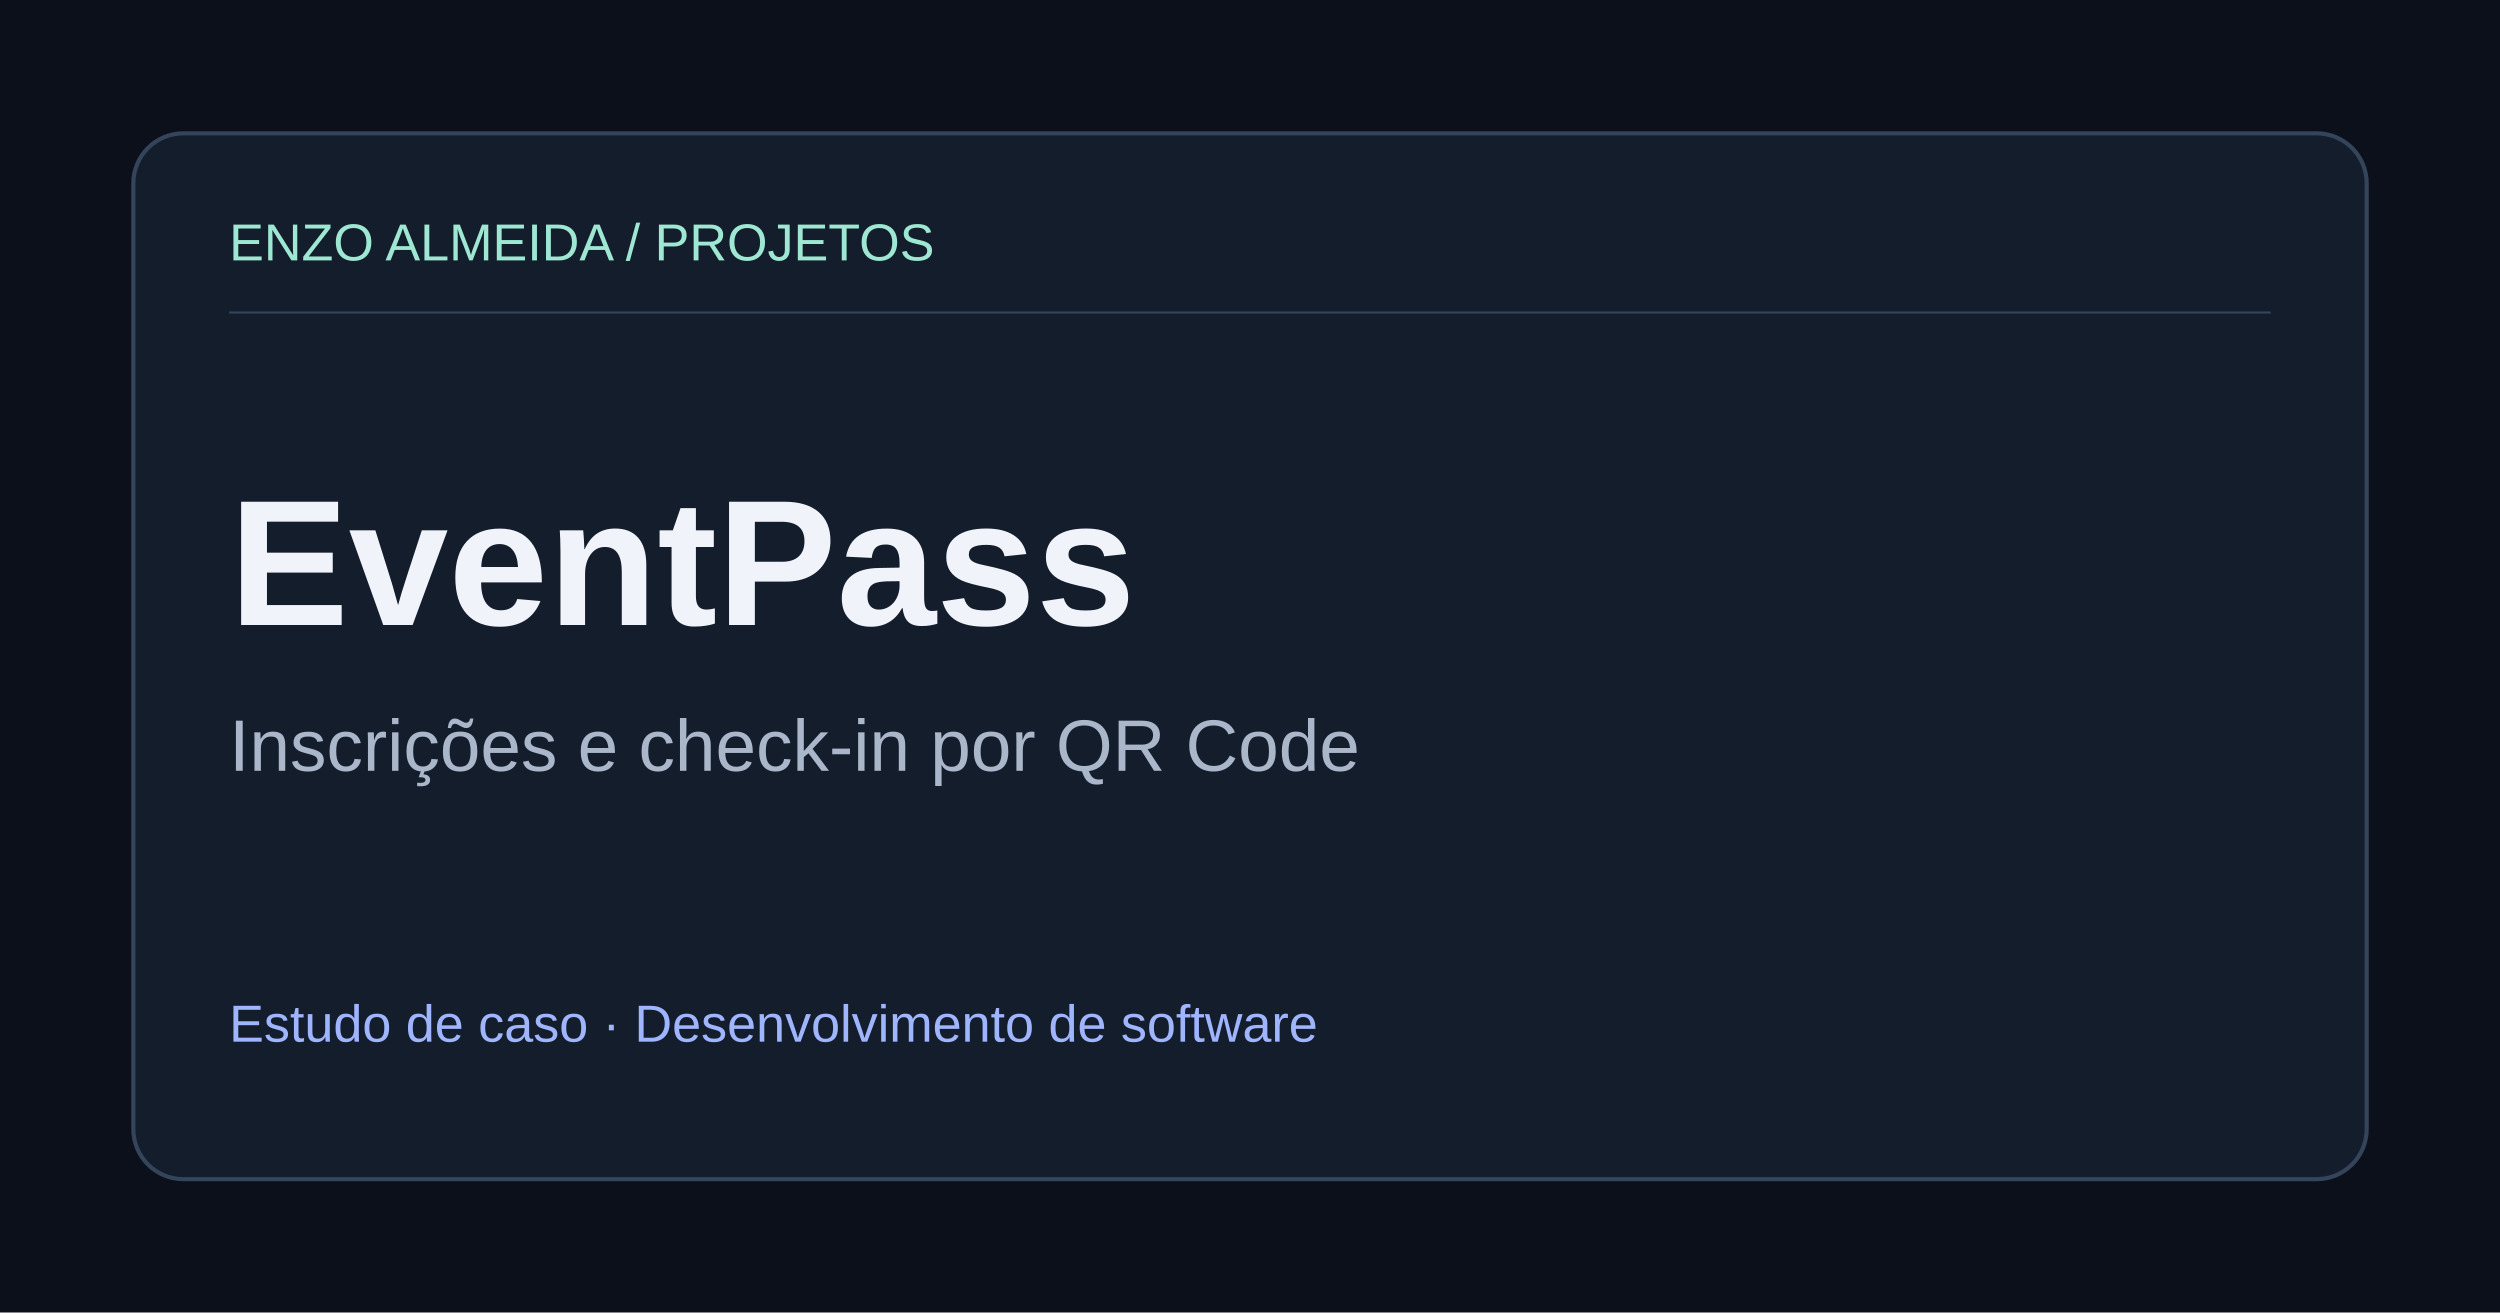
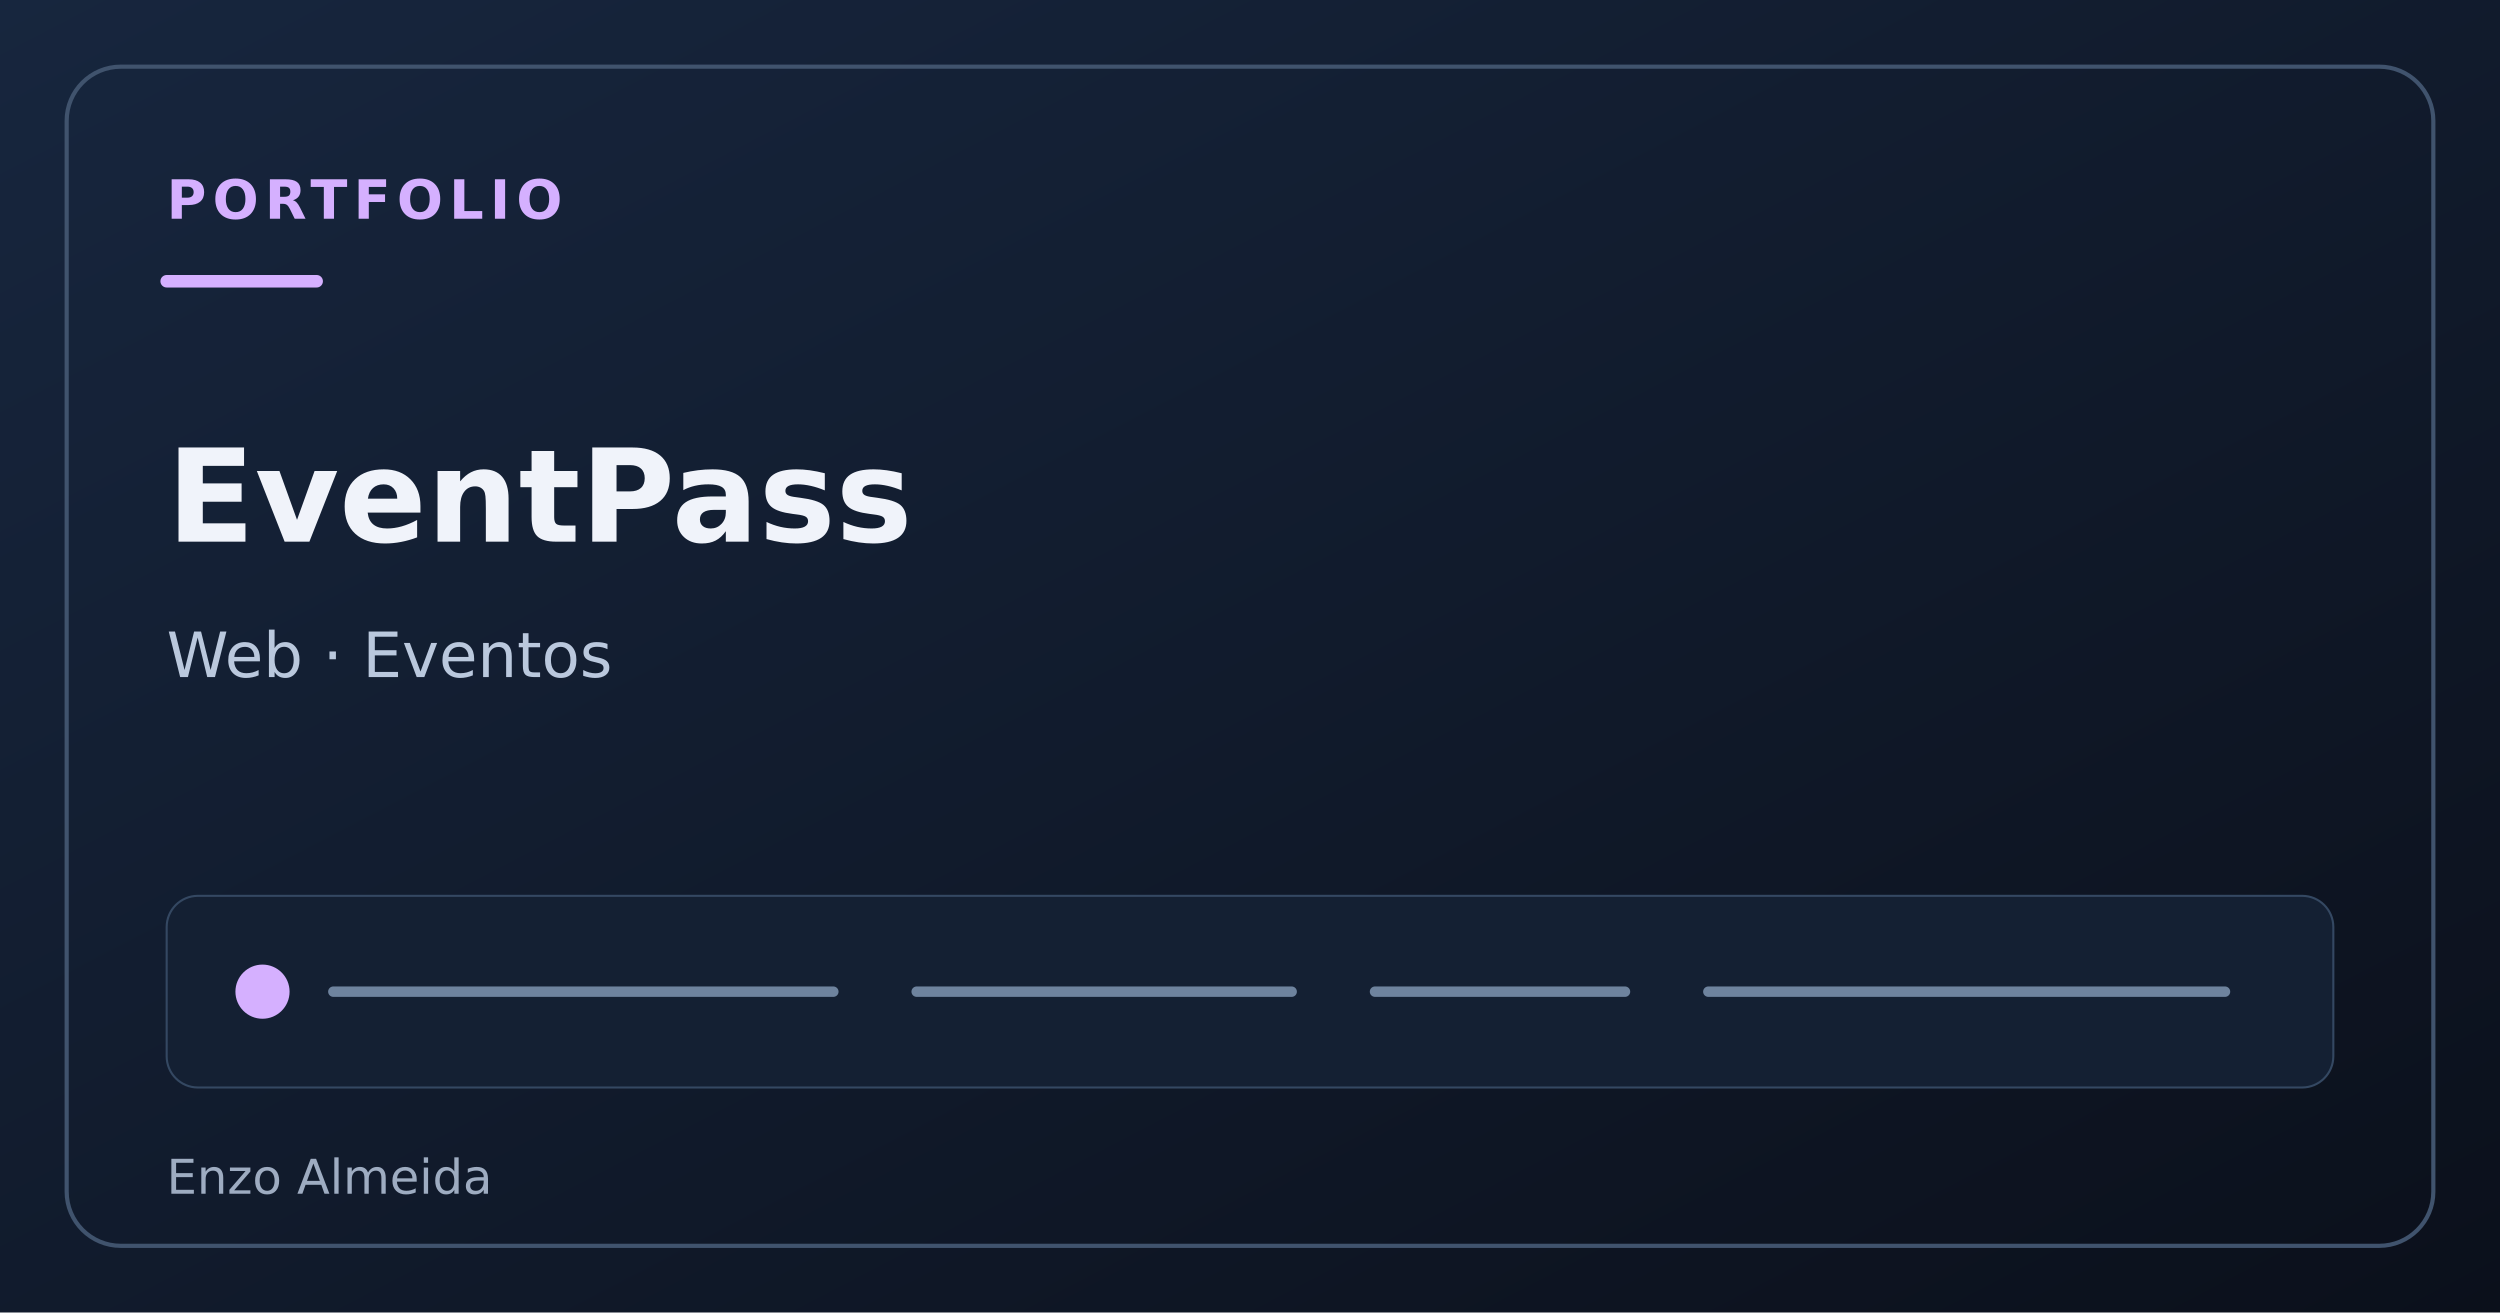
<svg xmlns="http://www.w3.org/2000/svg" width="1200" height="630" viewBox="0 0 1200 630">
-   <rect width="1200" height="630" fill="#0b101b" />
-   <rect x="64" y="64" width="1072" height="502" rx="24" fill="#141d2b" stroke="#34445b" stroke-width="2" />
-   <path d="M110 150h980" stroke="#34445b" />
-   <g font-family="Arial,sans-serif">
-     <text x="110" y="125" font-size="25" fill="#9de7d3">ENZO ALMEIDA / PROJETOS</text>
-     <text x="110" y="300" font-size="86" font-weight="bold" fill="#f0f3fa">EventPass</text>
-     <text x="110" y="370" font-size="35" fill="#aab6c9">Inscrições e check-in por QR Code</text>
-     <text x="110" y="500" font-size="25" fill="#9fb5ff">Estudo de caso · Desenvolvimento de software</text>
-   </g>
+   <defs>
+     <linearGradient id="bg" x2="1" y2="1">
+       <stop stop-color="#17263e" />
+       <stop offset="1" stop-color="#0b101b" />
+     </linearGradient>
+   </defs>
+   <rect width="1200" height="630" fill="url(#bg)" />
+   <rect x="32" y="32" width="1136" height="566" rx="26" fill="none" stroke="#40536d" stroke-width="2" />
+   <path d="M80 135h72" stroke="#d5b0ff" stroke-width="6" stroke-linecap="round" />
+   <text x="80" y="105" font-family="DejaVu Sans,sans-serif" font-size="26" fill="#d5b0ff" font-weight="bold" letter-spacing="3">PORTFOLIO</text>
+   <text x="80" y="260" font-family="DejaVu Sans,sans-serif" font-size="62" font-weight="bold" fill="#f0f3fa">EventPass</text>
+   <text x="80" y="325" font-family="DejaVu Sans,sans-serif" font-size="30" fill="#bac8dd">Web · Eventos</text>
+   <rect x="80" y="430" width="1040" height="92" rx="15" fill="#142033" stroke="#344862" />
+   <circle cx="126" cy="476" r="13" fill="#d5b0ff" />
+   <path d="M160 476h240m40 0h180m40 0h120m40 0h248" stroke="#6e839e" stroke-width="5" stroke-linecap="round" />
+   <text x="80" y="573" font-size="23" font-family="DejaVu Sans,sans-serif" fill="#9eacc1">Enzo Almeida</text>
</svg>
